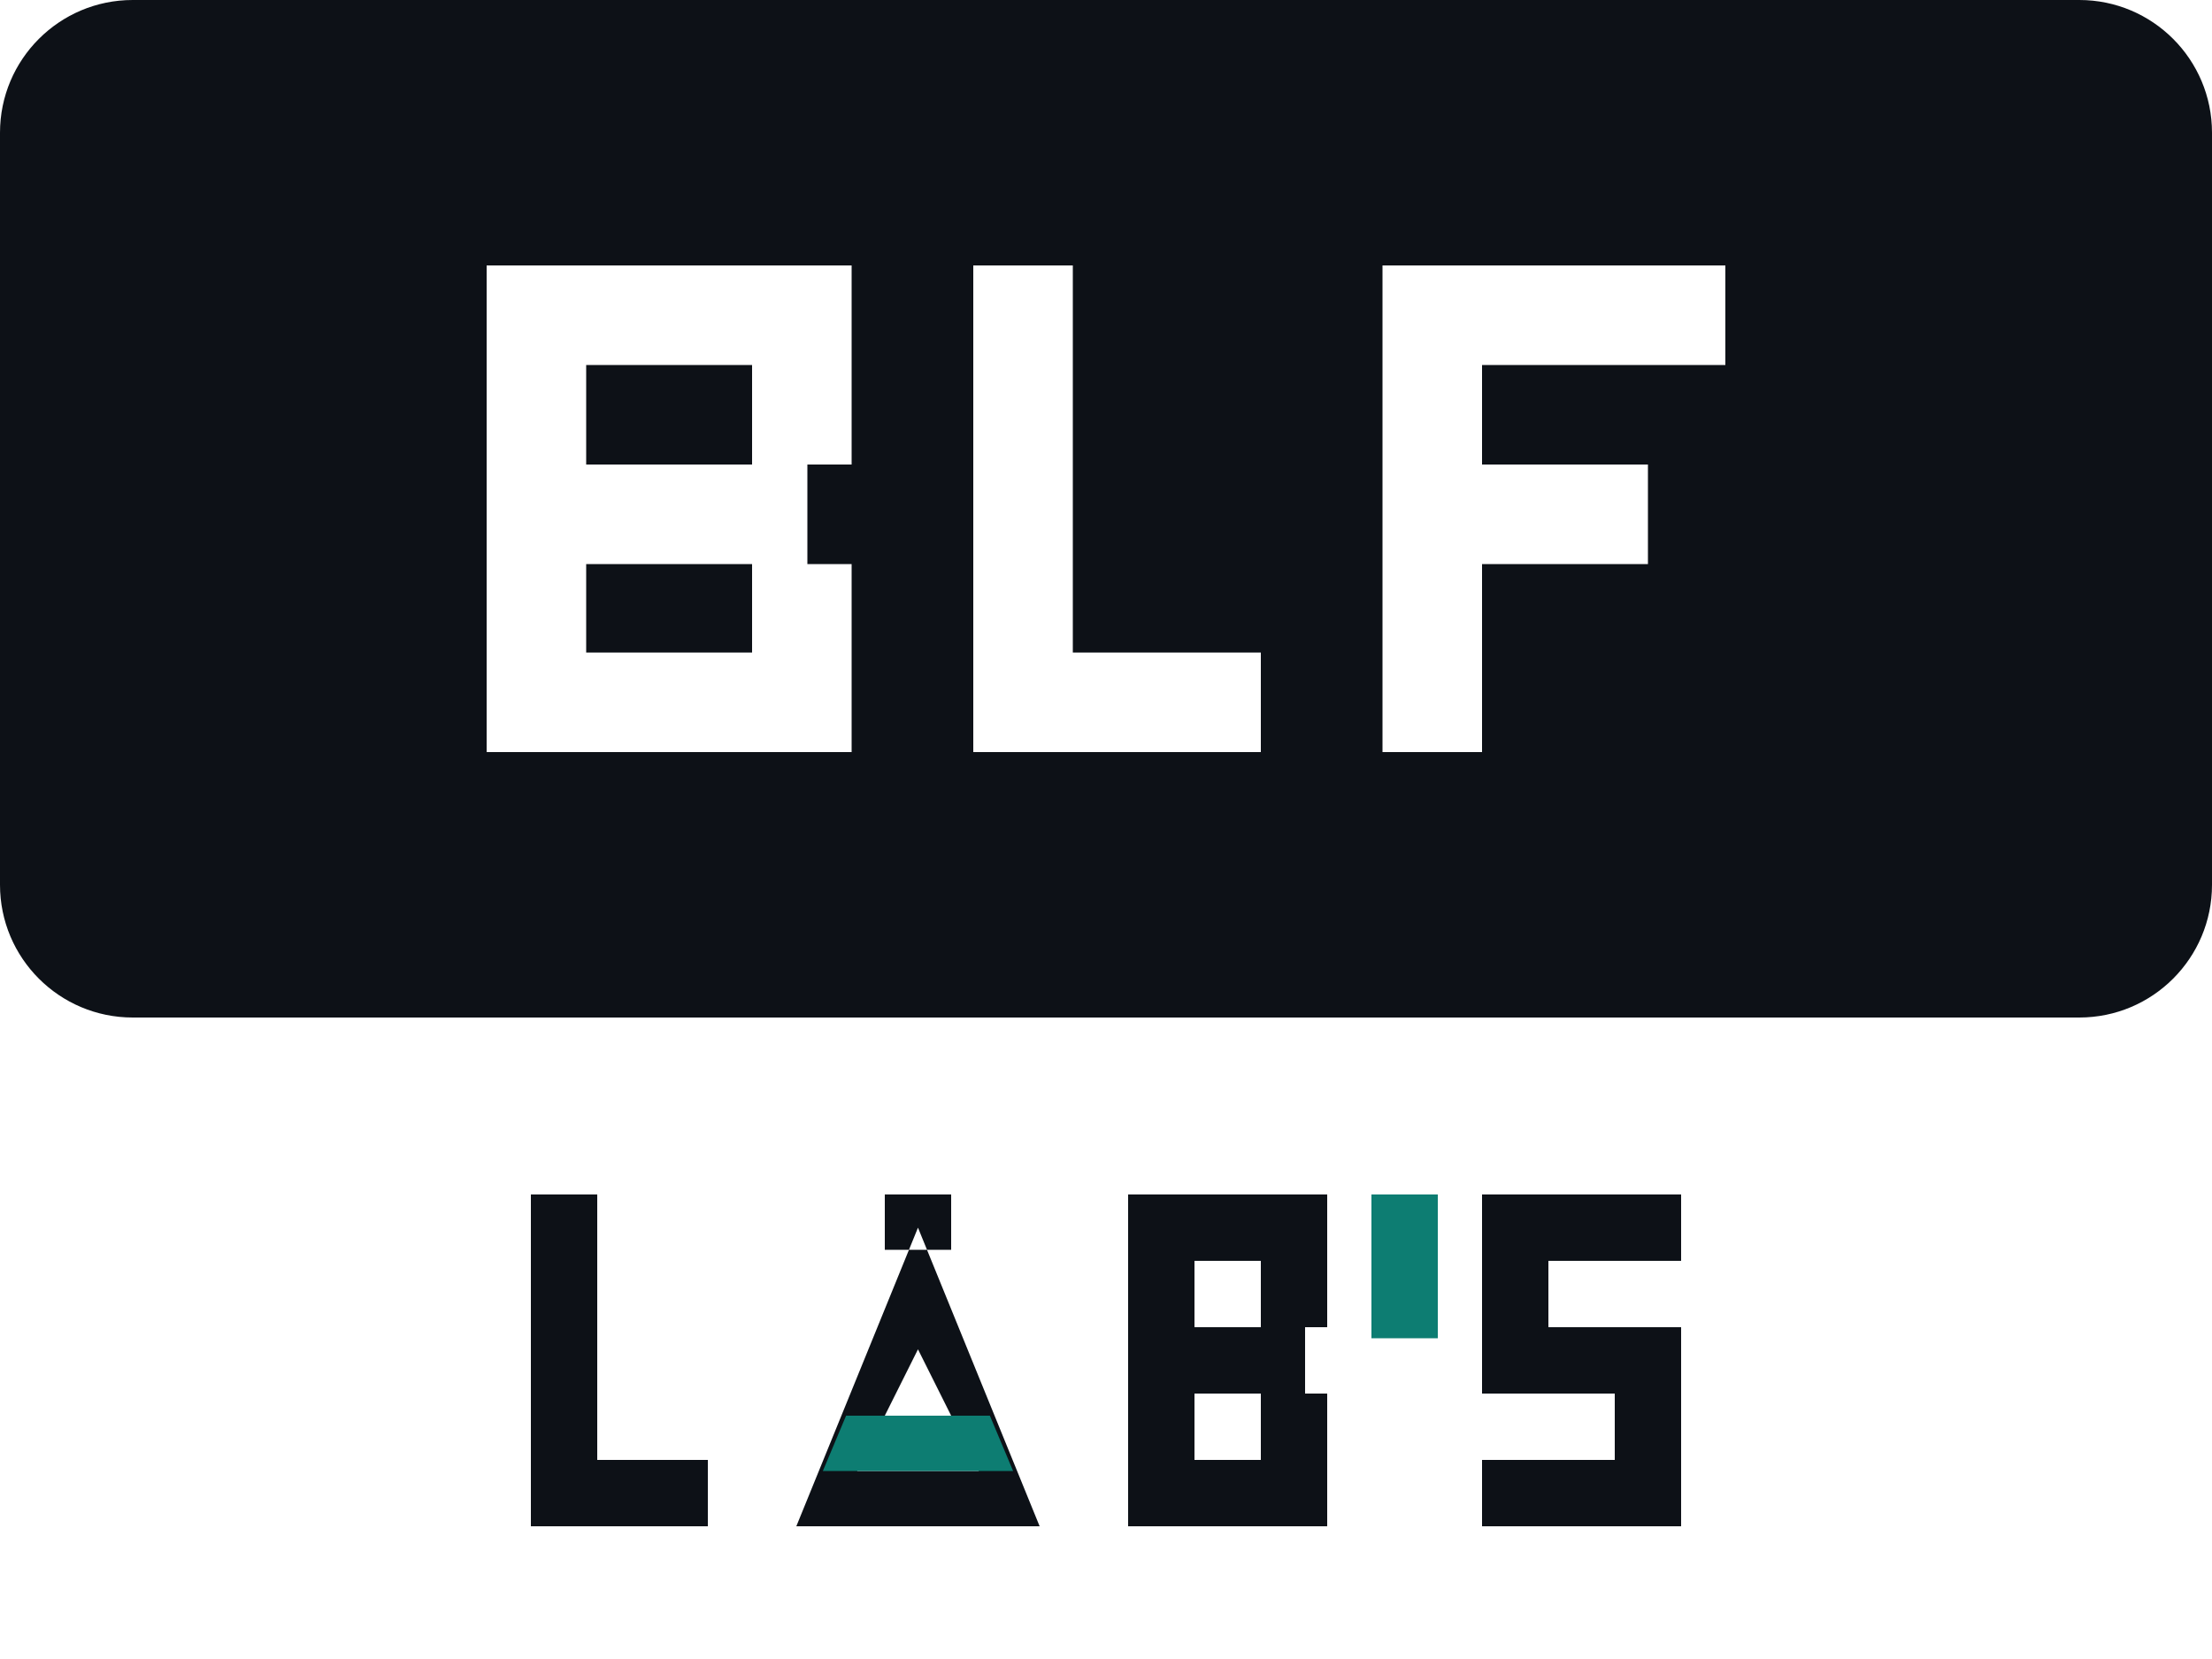
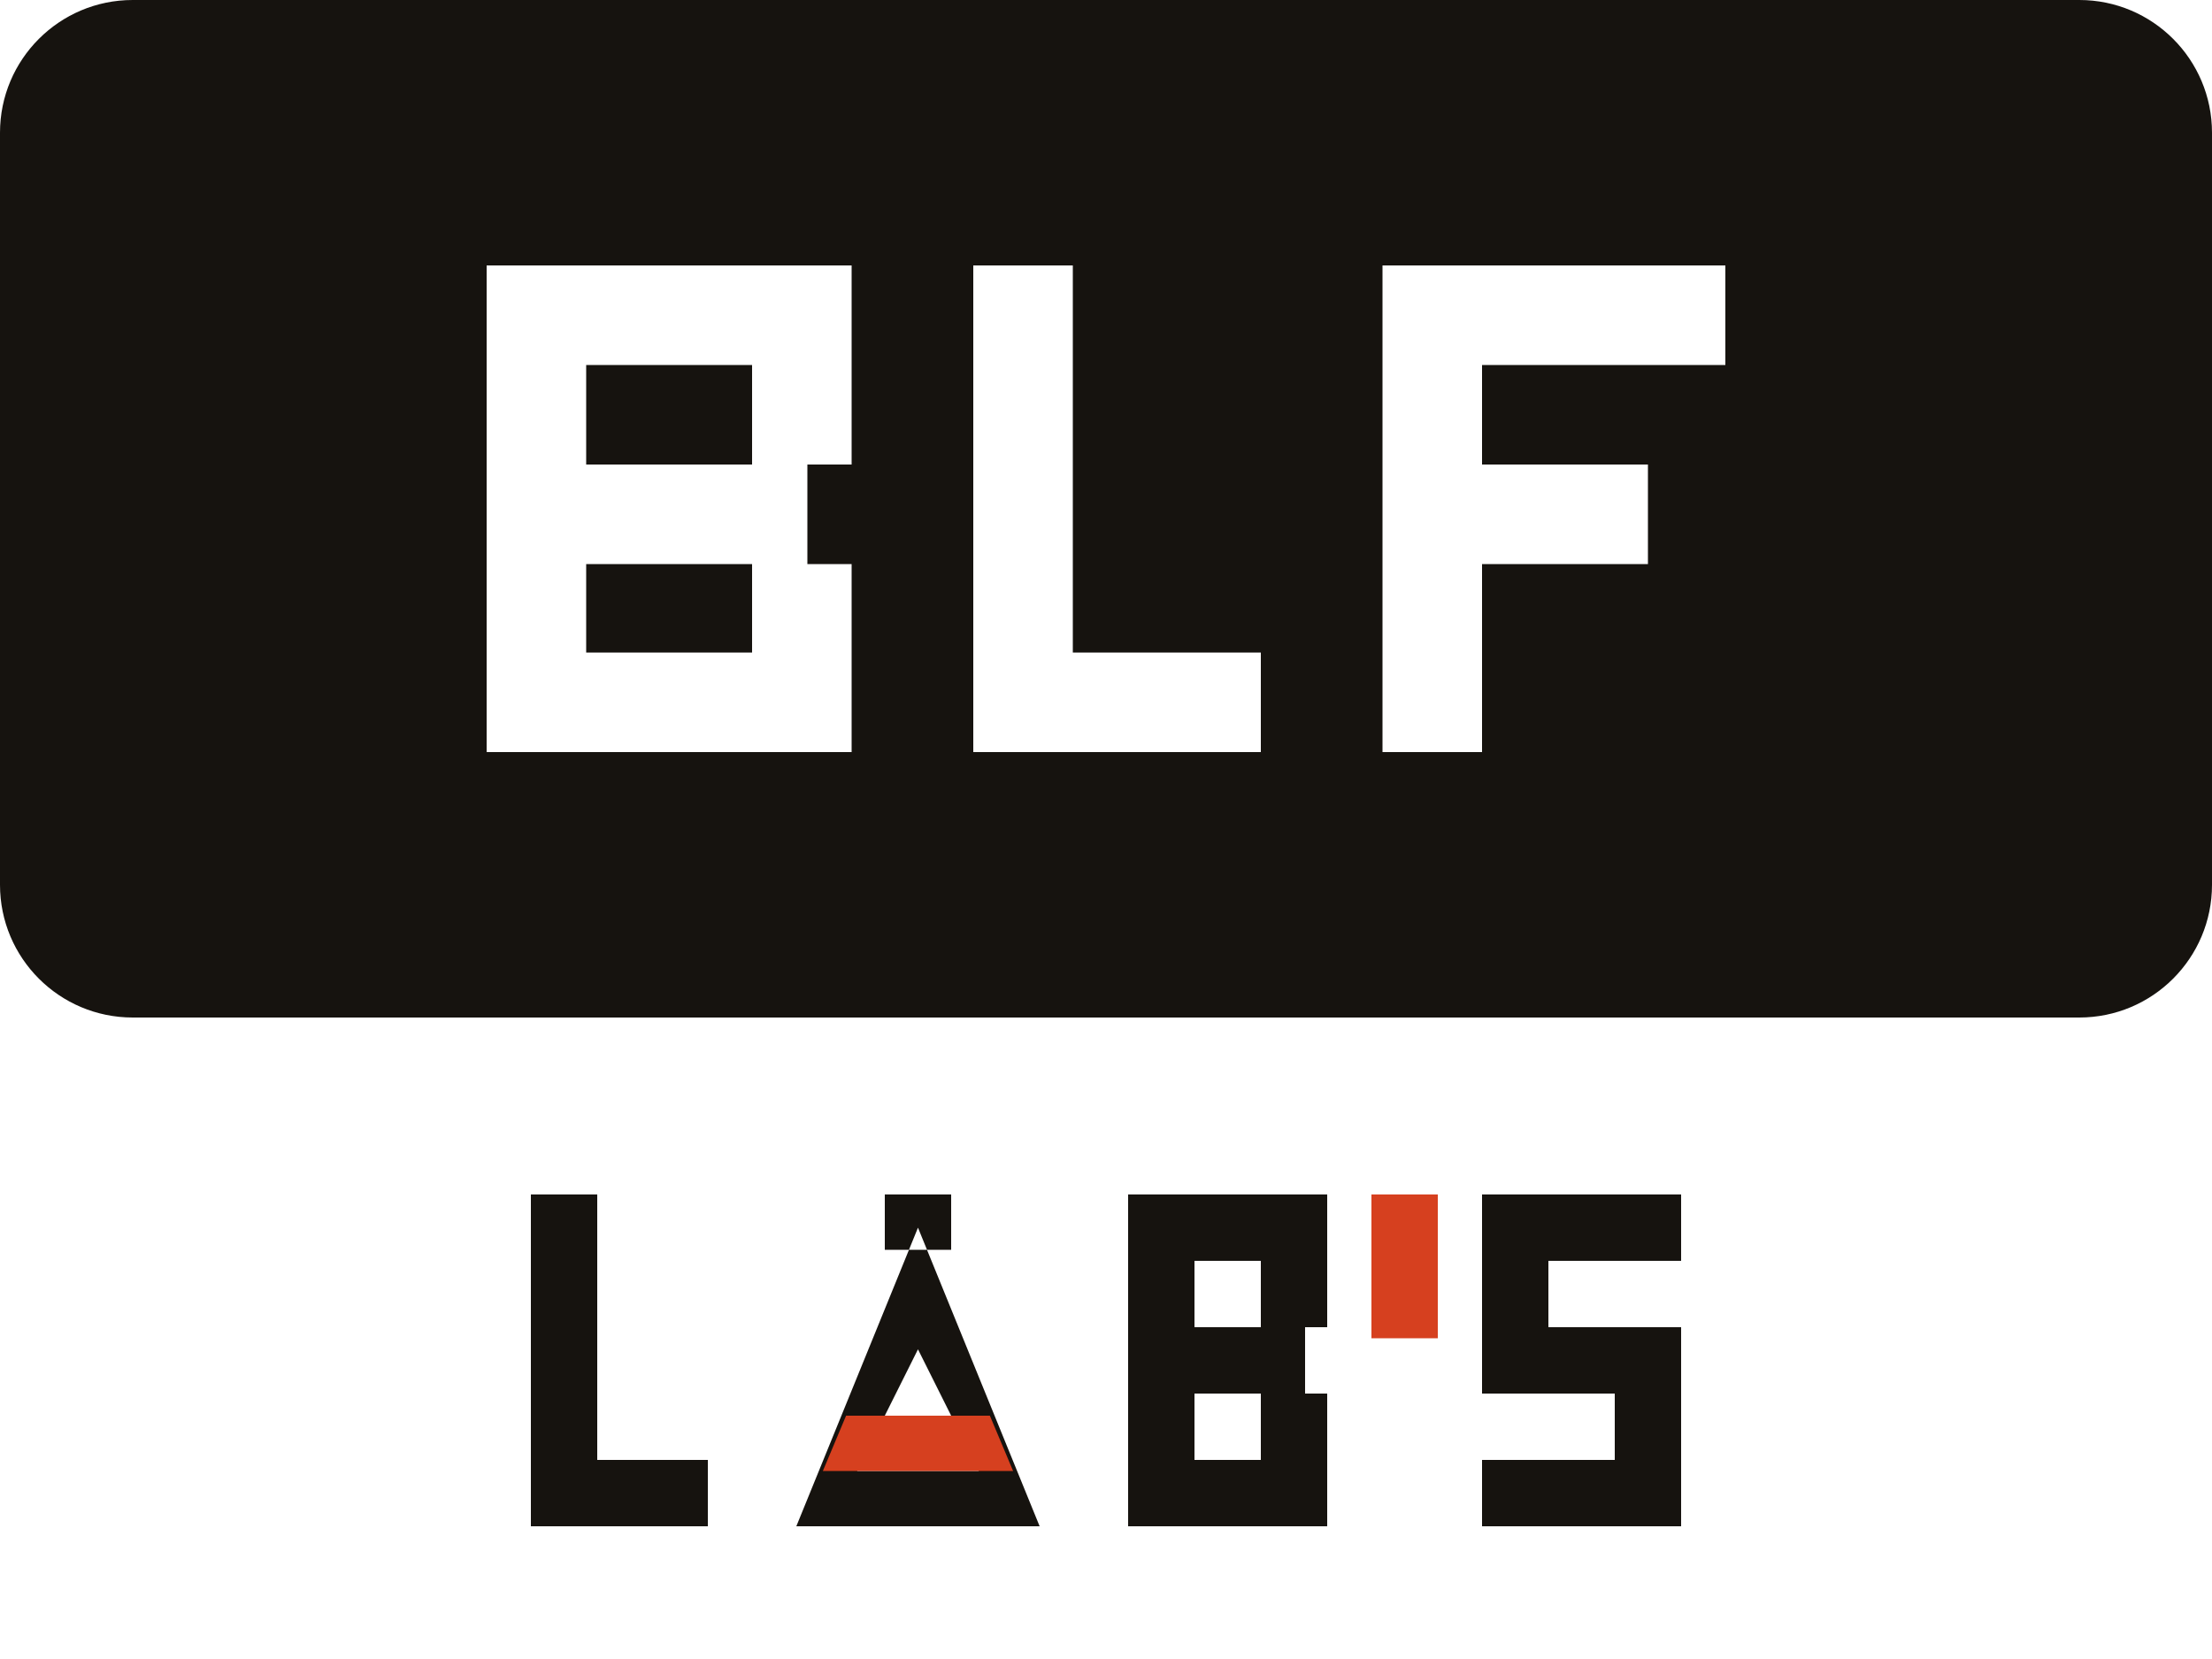
<svg xmlns="http://www.w3.org/2000/svg" viewBox="0 0 200 150" width="200" height="150" role="img" aria-label="BLF Lab's">
-   <path fill-rule="evenodd" fill="#0d1117" d="     M12 0H188A12 12 0 0 1 200 12V80A12 12 0 0 1 188 92H12A12 12 0 0 1 0 80V12A12 12 0 0 1 12 0Z     M44 24H53V68H44Z     M53 24H77V33H53Z     M53 42H73V51H53Z     M53 59H77V68H53Z     M68 33H77V42H68Z     M68 51H77V59H68Z     M88 24H97V68H88Z     M97 59H114V68H97Z     M125 24H134V68H125Z     M134 24H156V33H134Z     M134 42H149V51H134Z   " />
-   <path fill="#0d1117" d="M48 108H54V138H48ZM54 132H64V138H54Z" />
-   <path fill-rule="evenodd" fill="#0d1117" d="     M80 108H86V113H80Z     M83 111L94 138H72Z     M83 122L88.5 133H77.5Z   " />
-   <path fill="#0d7d72" d="M76.5 128H89.5L91.6 133H74.4Z" />
-   <path fill="#0d1117" d="M102 108H108V138H102ZM108 108H120V114H108ZM108 120H118V126H108ZM108 132H120V138H108ZM114 114H120V120H114ZM114 126H120V132H114Z" />
-   <path fill="#0d7d72" d="M124 108H130V121H124Z" />
-   <path fill="#0d1117" d="M134 108H152V114H134ZM134 114H140V120H134ZM134 120H152V126H134ZM146 126H152V132H146ZM134 132H152V138H134Z" />
+   <path fill-rule="evenodd" fill="#16130f" d="     M12 0H188A12 12 0 0 1 200 12V80A12 12 0 0 1 188 92H12A12 12 0 0 1 0 80V12A12 12 0 0 1 12 0Z     M44 24H53V68H44Z     M53 24H77V33H53Z     M53 42H73V51H53Z     M53 59H77V68H53Z     M68 33H77V42H68Z     M68 51H77V59H68Z     M88 24H97V68H88Z     M97 59H114V68H97Z     M125 24H134V68H125Z     M134 24H156V33H134Z     M134 42H149V51H134Z   " />
+   <path fill="#16130f" d="M48 108H54V138H48ZM54 132H64V138H54Z" />
+   <path fill-rule="evenodd" fill="#16130f" d="     M80 108H86V113H80Z     M83 111L94 138H72Z     M83 122L88.5 133H77.5Z   " />
+   <path fill="#d6401f" d="M76.5 128H89.5L91.6 133H74.4Z" />
+   <path fill="#16130f" d="M102 108H108V138H102ZM108 108H120V114H108ZM108 120H118V126H108ZM108 132H120V138H108ZM114 114H120V120H114ZM114 126H120V132H114Z" />
+   <path fill="#d6401f" d="M124 108H130V121H124Z" />
+   <path fill="#16130f" d="M134 108H152V114H134ZM134 114H140V120H134ZM134 120H152V126H134ZM146 126H152V132H146ZM134 132H152V138H134Z" />
</svg>
